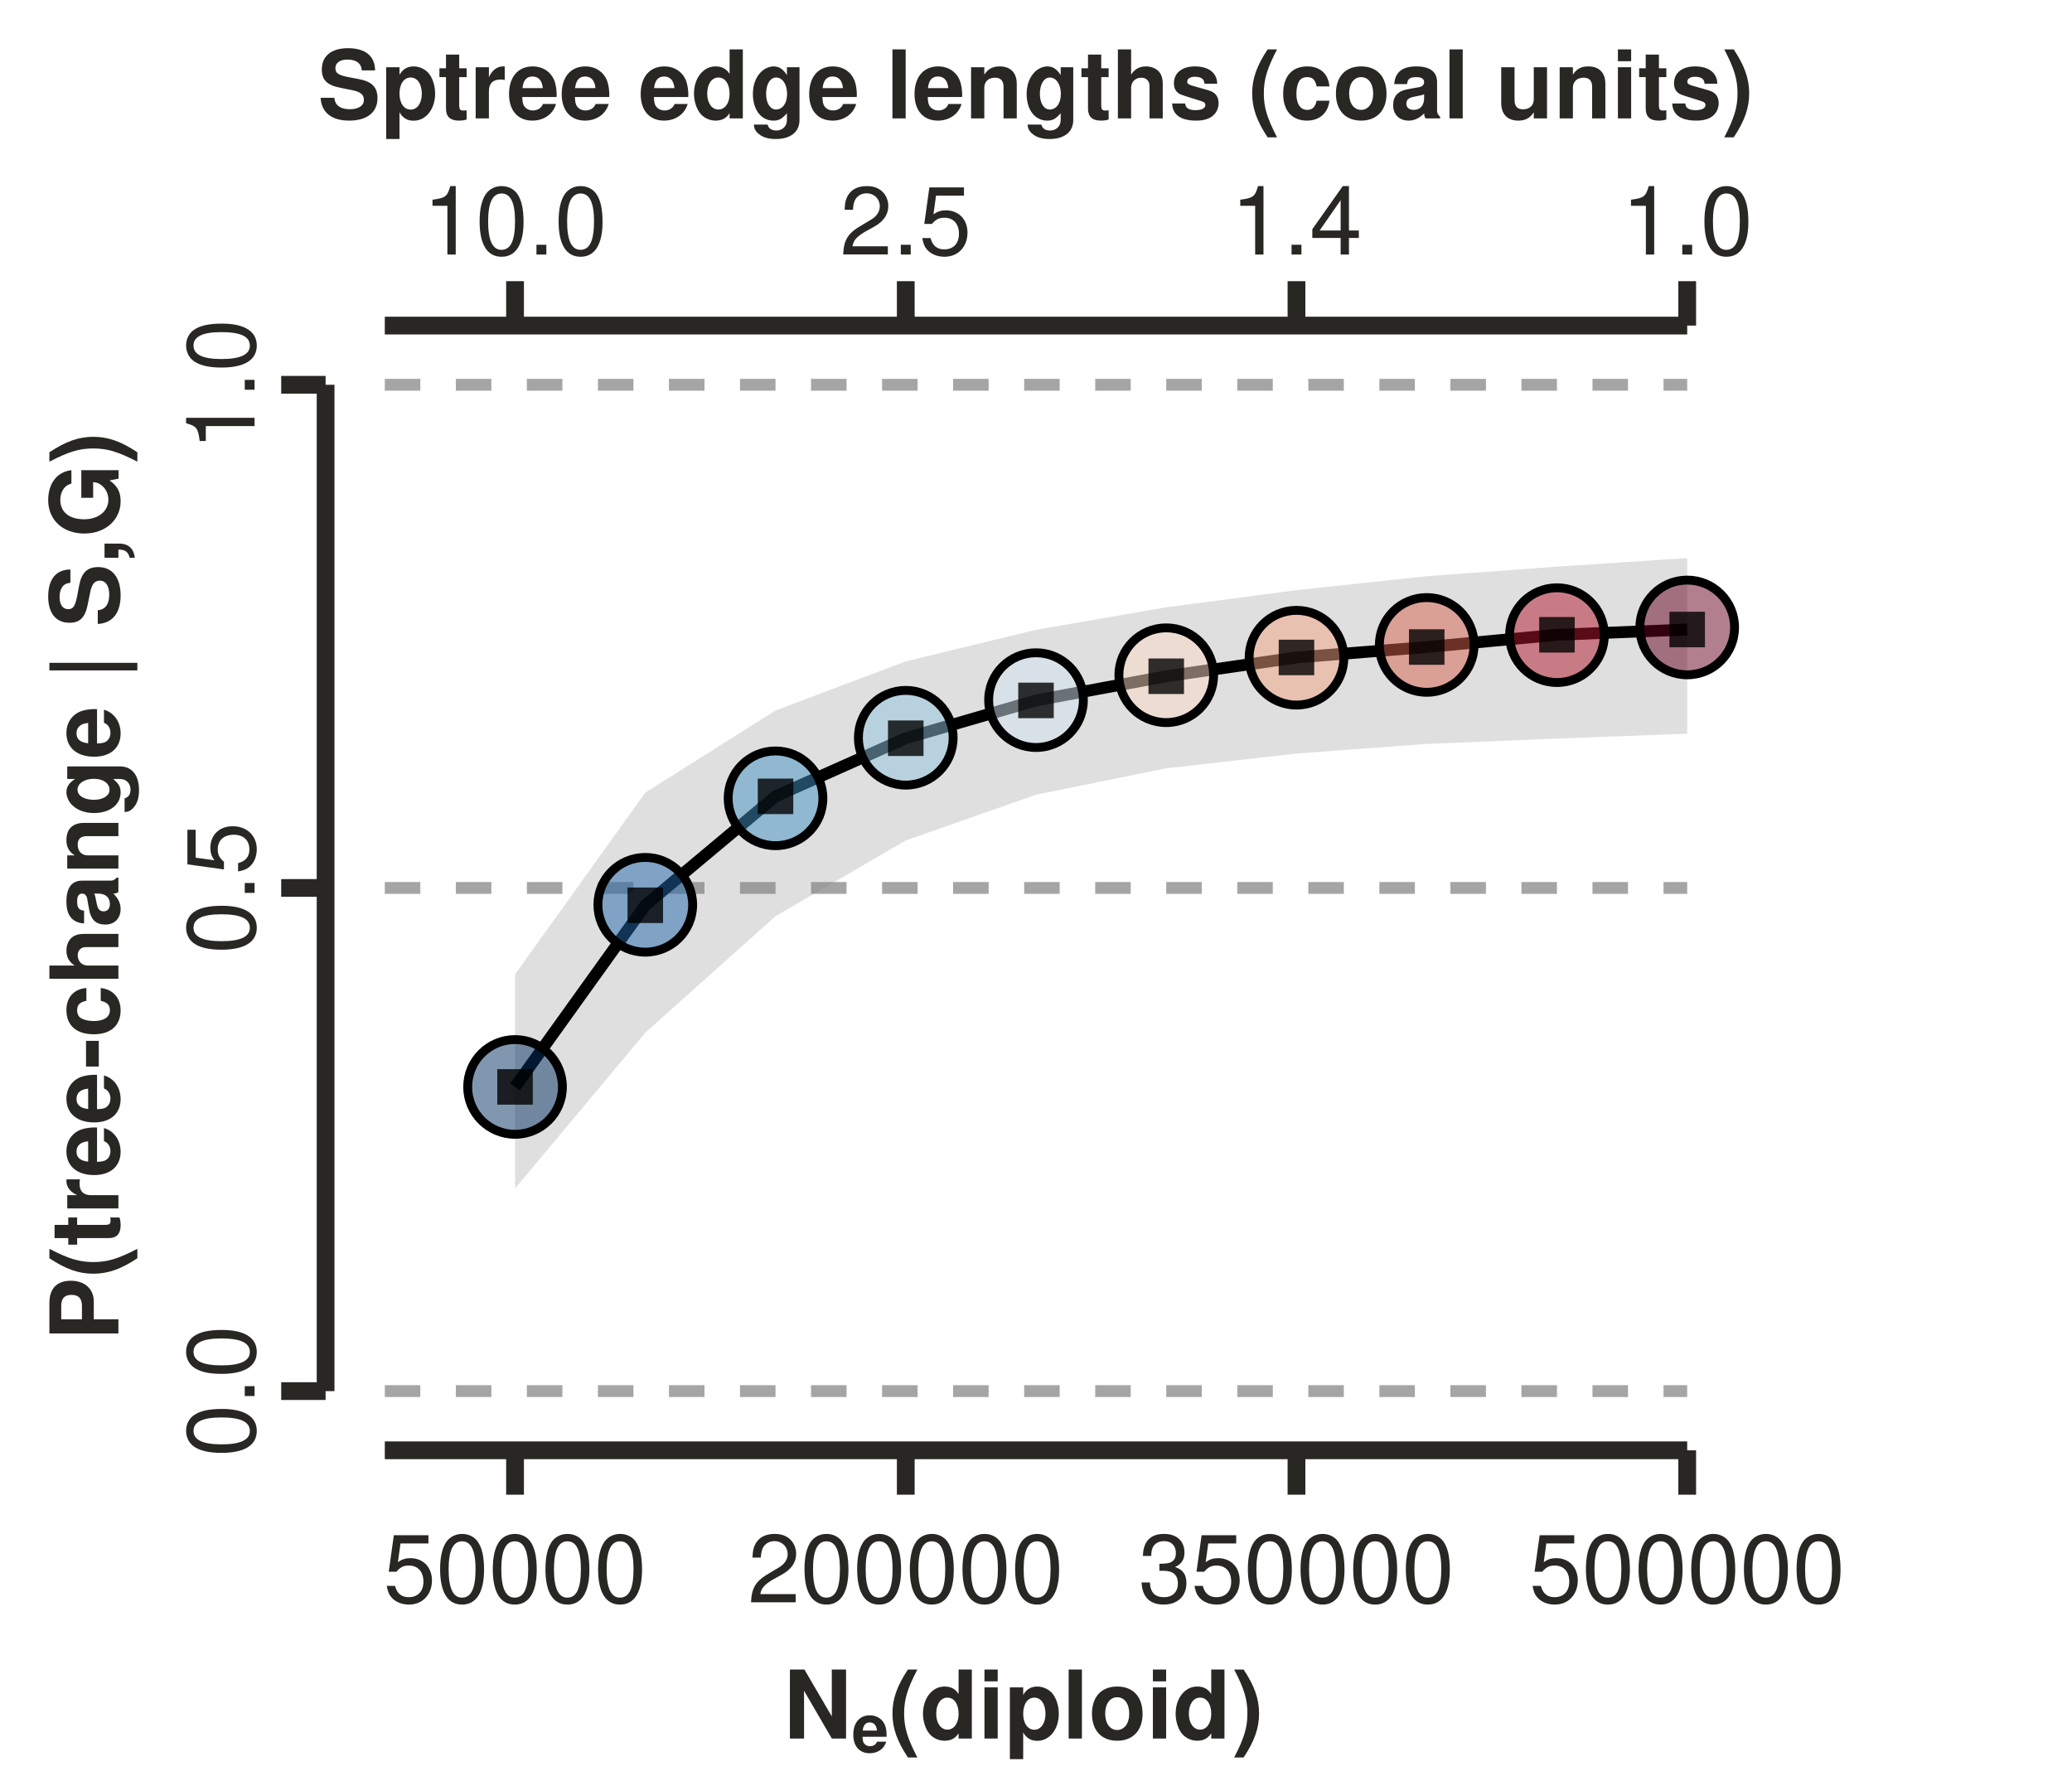
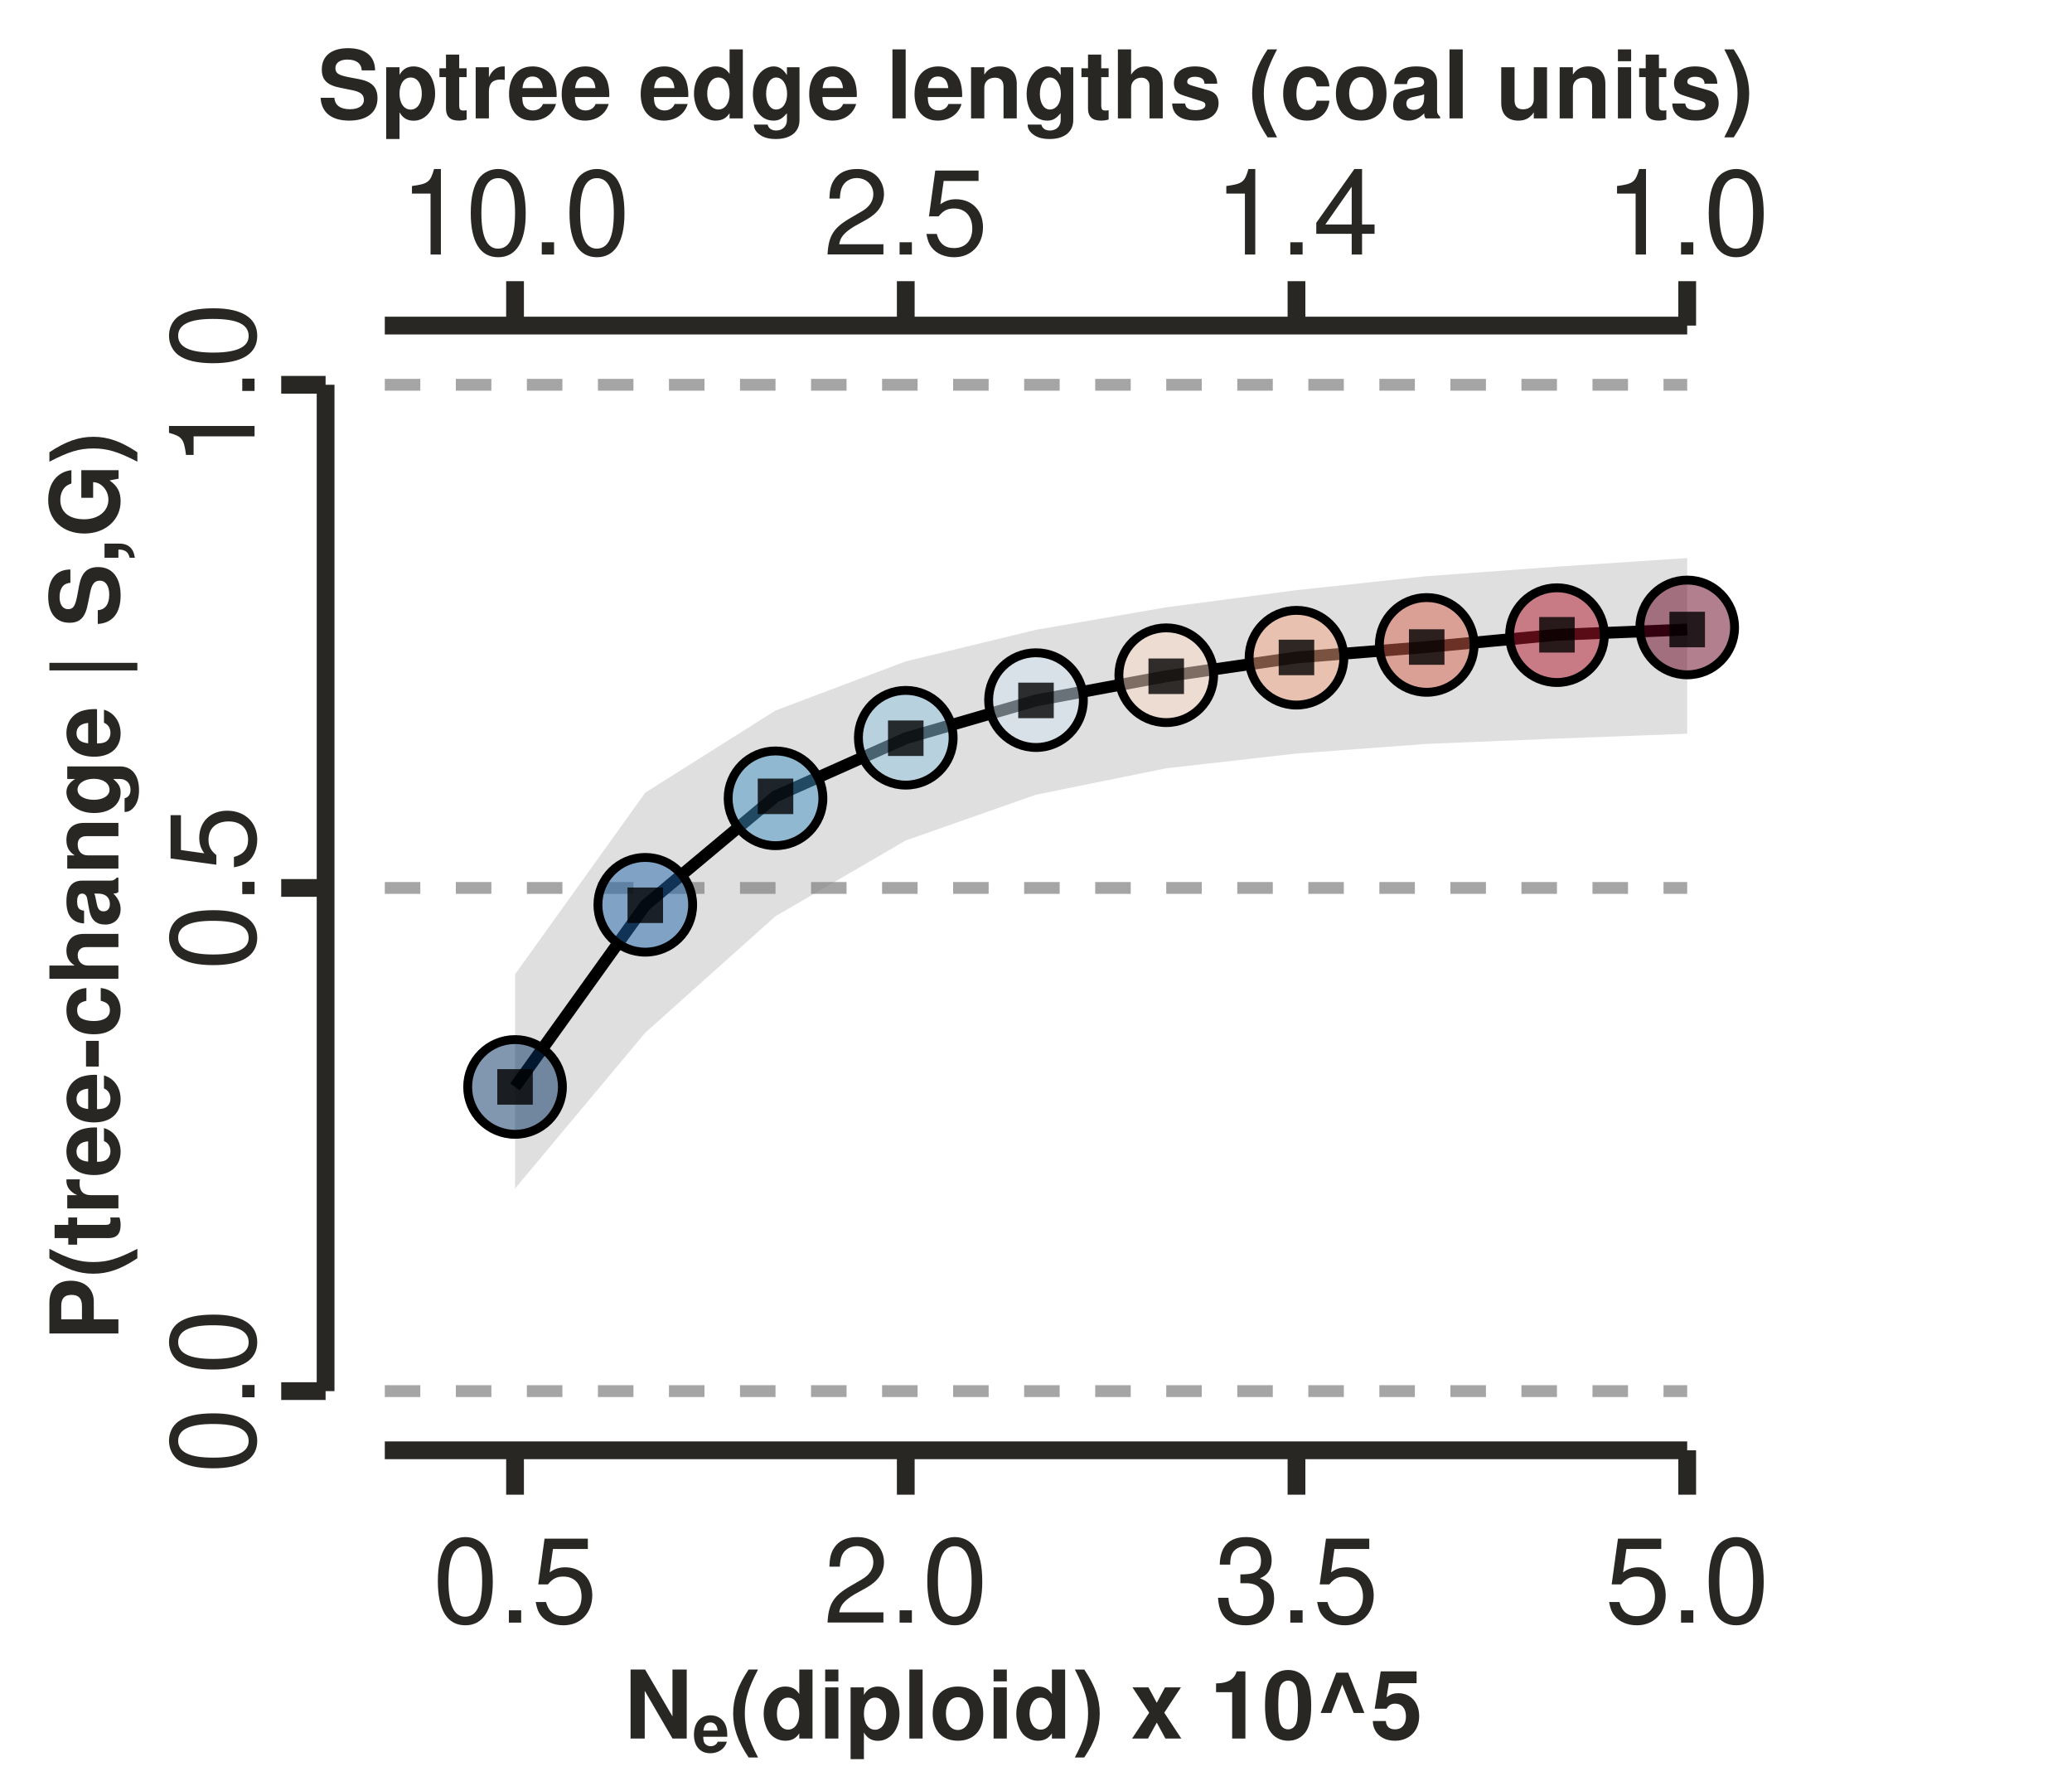
- <svg xmlns="http://www.w3.org/2000/svg" class="toyplot-canvas-Canvas" width="350.0px" height="300.0px" viewBox="0 0 350.0 300.0" preserveAspectRatio="xMidYMid meet" style="background-color:transparent;border-color:#292724;border-style:none;border-width:1.0;fill:rgb(16.1%,15.3%,14.1%);fill-opacity:1.0;font-family:Helvetica;font-size:12px;opacity:1.0;stroke:rgb(16.1%,15.3%,14.1%);stroke-opacity:1.0;stroke-width:1.0" id="tc769d64707ac47978ff2fb16ac6d9856">
-   <g class="toyplot-coordinates-Cartesian" id="tc5340fbe6e4a4994b414a127481d28da">
-     <clipPath id="tea4a38b51d6443f8a99e31c27e3b8524">
+ <svg xmlns="http://www.w3.org/2000/svg" class="toyplot-canvas-Canvas" width="350.0px" height="300.0px" viewBox="0 0 350.0 300.0" preserveAspectRatio="xMidYMid meet" style="background-color:transparent;border-color:#292724;border-style:none;border-width:1.0;fill:rgb(16.1%,15.3%,14.1%);fill-opacity:1.0;font-family:Helvetica;font-size:12px;opacity:1.0;stroke:rgb(16.1%,15.3%,14.1%);stroke-opacity:1.0;stroke-width:1.0" id="t1fa9af0e4e024c85ae7067b939864e94">
+   <g class="toyplot-coordinates-Cartesian" id="t7ff560f801bf4b3e924a522258d34616">
+     <clipPath id="t3760a4d9ed584bcbb9449ae0a86f2a7c">
      <rect x="55.0" y="55.0" width="240.0" height="190.0" />
    </clipPath>
-     <g clip-path="url(#tea4a38b51d6443f8a99e31c27e3b8524)">
-       <g class="toyplot-mark-AxisLines" style="stroke:rgb(50.2%,50.2%,50.2%);stroke-dasharray:6,6;stroke-opacity:0.7;stroke-width:2" id="t5f86d1afceef4b328a5191c1ef8f3cba">
+     <g clip-path="url(#t3760a4d9ed584bcbb9449ae0a86f2a7c)">
+       <g class="toyplot-mark-AxisLines" style="stroke:rgb(50.2%,50.2%,50.2%);stroke-dasharray:6,6;stroke-opacity:0.7;stroke-width:2" id="td2eb6538478343ba88fdbd4ed6bea453">
        <g class="toyplot-Series">
          <line class="toyplot-Datum" y1="235.0" y2="235.0" x1="65.0" x2="285.0" style="opacity:1.0;stroke:rgb(50.2%,50.2%,50.2%);stroke-dasharray:6,6;stroke-opacity:0.7;stroke-width:2" />
          <line class="toyplot-Datum" y1="150.0" y2="150.0" x1="65.0" x2="285.0" style="opacity:1.0;stroke:rgb(50.2%,50.2%,50.2%);stroke-dasharray:6,6;stroke-opacity:0.7;stroke-width:2" />
          <line class="toyplot-Datum" y1="65.0" y2="65.0" x1="65.0" x2="285.0" style="opacity:1.0;stroke:rgb(50.2%,50.2%,50.2%);stroke-dasharray:6,6;stroke-opacity:0.7;stroke-width:2" />
        </g>
      </g>
-       <g class="toyplot-mark-FillBoundaries" style="stroke:none" id="ta0f0515ecd2d4219900ca2e2de6c0e01">
+       <g class="toyplot-mark-FillBoundaries" style="stroke:none" id="t0a32820734994cf39cb1a35b102411cb">
        <polygon points="87.0,200.776 109.0,174.455 131.0,154.772 153.0,141.979 175.0,134.251 197.0,129.789 219.0,127.297 241.0,125.666 263.0,124.77 285.0,123.946 285.0,94.271 263.0,95.724 241.0,97.334 219.0,99.692 197.0,102.59 175.0,106.392 153.0,111.726 131.0,120.027 109.0,133.899 87.0,164.594" style="fill:rgb(50.2%,50.2%,50.2%);fill-opacity:1.0;opacity:0.25;stroke:none" />
      </g>
-       <g class="toyplot-mark-Plot" style="fill:none" id="t1a37f5bc33ae468a861444d1648a156a">
+       <g class="toyplot-mark-Plot" style="fill:none" id="t5e17f03a398648ee9ad7eeea306d67c6">
        <g class="toyplot-Series">
          <path d="M 87.0 183.611 L 109.0 152.927 L 131.0 134.527 L 153.0 124.709 L 175.0 118.322 L 197.0 114.24 L 219.0 111.063 L 241.0 109.304 L 263.0 107.235 L 285.0 106.346" style="stroke:rgb(0%,0%,0%);stroke-opacity:1.0;stroke-width:2.0" />
        </g>
      </g>
-       <g class="toyplot-mark-Point" id="t352bb260388a424fb0994c7c935d3183">
+       <g class="toyplot-mark-Point" id="t01349cd7b68a4413b8e4457a7e179184">
        <g class="toyplot-Series">
          <g style="fill:rgb(2%,18.8%,38%);fill-opacity:0.5;opacity:1.0;stroke:rgb(0%,0%,0%);stroke-opacity:1.0;stroke-width:1.5" class="toyplot-Datum" transform="translate(87.0, 183.6166)">
            <circle r="8.0" />
          </g>
          <g style="fill:rgb(12.9%,40%,67.5%);fill-opacity:0.5;opacity:1.0;stroke:rgb(0%,0%,0%);stroke-opacity:1.0;stroke-width:1.5" class="toyplot-Datum" transform="translate(109.0, 152.8459)">
            <circle r="8.0" />
          </g>
          <g style="fill:rgb(26.3%,57.6%,76.5%);fill-opacity:0.5;opacity:1.0;stroke:rgb(0%,0%,0%);stroke-opacity:1.0;stroke-width:1.5" class="toyplot-Datum" transform="translate(131.0, 134.8585)">
            <circle r="8.0" />
          </g>
          <g style="fill:rgb(57.3%,77.3%,87.1%);fill-opacity:0.5;opacity:1.0;stroke:rgb(0%,0%,0%);stroke-opacity:1.0;stroke-width:1.5" class="toyplot-Datum" transform="translate(153.0, 124.6277)">
            <circle r="8.0" />
          </g>
          <g style="fill:rgb(82%,89.8%,94.1%);fill-opacity:0.5;opacity:1.0;stroke:rgb(0%,0%,0%);stroke-opacity:1.0;stroke-width:1.5" class="toyplot-Datum" transform="translate(175.0, 118.2724)">
            <circle r="8.0" />
          </g>
          <g style="fill:rgb(99.2%,85.9%,78%);fill-opacity:0.5;opacity:1.0;stroke:rgb(0%,0%,0%);stroke-opacity:1.0;stroke-width:1.5" class="toyplot-Datum" transform="translate(197.0, 114.065)">
            <circle r="8.0" />
          </g>
          <g style="fill:rgb(95.7%,64.7%,51%);fill-opacity:0.5;opacity:1.0;stroke:rgb(0%,0%,0%);stroke-opacity:1.0;stroke-width:1.5" class="toyplot-Datum" transform="translate(219.0, 111.1056)">
            <circle r="8.0" />
          </g>
          <g style="fill:rgb(83.9%,37.6%,30.2%);fill-opacity:0.5;opacity:1.0;stroke:rgb(0%,0%,0%);stroke-opacity:1.0;stroke-width:1.5" class="toyplot-Datum" transform="translate(241.0, 108.9481)">
            <circle r="8.0" />
          </g>
          <g style="fill:rgb(69.8%,9.4%,16.9%);fill-opacity:0.5;opacity:1.0;stroke:rgb(0%,0%,0%);stroke-opacity:1.0;stroke-width:1.5" class="toyplot-Datum" transform="translate(263.0, 107.2968)">
            <circle r="8.0" />
          </g>
          <g style="fill:rgb(40.4%,0%,12.2%);fill-opacity:0.5;opacity:1.0;stroke:rgb(0%,0%,0%);stroke-opacity:1.0;stroke-width:1.5" class="toyplot-Datum" transform="translate(285.0, 105.995)">
            <circle r="8.0" />
          </g>
        </g>
      </g>
-       <g class="toyplot-mark-Point" id="t60ee28c996af4041b21136e1b580ff0e">
+       <g class="toyplot-mark-Point" id="t90957cb7cc6f4750964349f4694f3781">
        <g class="toyplot-Series">
          <g style="fill:rgb(0%,0%,0%);fill-opacity:1.0;opacity:0.8;stroke:none" class="toyplot-Datum" transform="translate(87.0, 183.6107)">
            <rect x="-3.0" y="-3.0" width="6.0" height="6.0" />
          </g>
          <g style="fill:rgb(0%,0%,0%);fill-opacity:1.0;opacity:0.8;stroke:none" class="toyplot-Datum" transform="translate(109.0, 152.9274)">
            <rect x="-3.0" y="-3.0" width="6.0" height="6.0" />
          </g>
          <g style="fill:rgb(0%,0%,0%);fill-opacity:1.0;opacity:0.8;stroke:none" class="toyplot-Datum" transform="translate(131.0, 134.5266)">
            <rect x="-3.0" y="-3.0" width="6.0" height="6.0" />
          </g>
          <g style="fill:rgb(0%,0%,0%);fill-opacity:1.0;opacity:0.8;stroke:none" class="toyplot-Datum" transform="translate(153.0, 124.7091)">
            <rect x="-3.0" y="-3.0" width="6.0" height="6.0" />
          </g>
          <g style="fill:rgb(0%,0%,0%);fill-opacity:1.0;opacity:0.8;stroke:none" class="toyplot-Datum" transform="translate(175.0, 118.3222)">
            <rect x="-3.0" y="-3.0" width="6.0" height="6.0" />
          </g>
          <g style="fill:rgb(0%,0%,0%);fill-opacity:1.0;opacity:0.8;stroke:none" class="toyplot-Datum" transform="translate(197.0, 114.2405)">
            <rect x="-3.0" y="-3.0" width="6.0" height="6.0" />
          </g>
          <g style="fill:rgb(0%,0%,0%);fill-opacity:1.0;opacity:0.8;stroke:none" class="toyplot-Datum" transform="translate(219.0, 111.0632)">
            <rect x="-3.0" y="-3.0" width="6.0" height="6.0" />
          </g>
          <g style="fill:rgb(0%,0%,0%);fill-opacity:1.0;opacity:0.8;stroke:none" class="toyplot-Datum" transform="translate(241.0, 109.3037)">
            <rect x="-3.0" y="-3.0" width="6.0" height="6.0" />
          </g>
          <g style="fill:rgb(0%,0%,0%);fill-opacity:1.0;opacity:0.8;stroke:none" class="toyplot-Datum" transform="translate(263.0, 107.2348)">
            <rect x="-3.0" y="-3.0" width="6.0" height="6.0" />
          </g>
          <g style="fill:rgb(0%,0%,0%);fill-opacity:1.0;opacity:0.8;stroke:none" class="toyplot-Datum" transform="translate(285.0, 106.3457)">
            <rect x="-3.0" y="-3.0" width="6.0" height="6.0" />
          </g>
        </g>
      </g>
    </g>
-     <g class="toyplot-coordinates-Axis" id="td5732e896a5a45319297e05a49d24968" transform="translate(65.0,235.0)translate(0,10.0)">
+     <g class="toyplot-coordinates-Axis" id="t1ea3de8659a742af84394d341f924652" transform="translate(65.0,235.0)translate(0,10.0)">
      <line x1="0" y1="0" x2="220.0" y2="0" style="stroke-width:3" />
      <g>
        <line x1="22.0" y1="7.5" x2="22.0" y2="0" style="stroke-width:3" />
        <line x1="88.0" y1="7.5" x2="88.0" y2="0" style="stroke-width:3" />
        <line x1="154.0" y1="7.5" x2="154.0" y2="0" style="stroke-width:3" />
        <line x1="220.0" y1="7.5" x2="220.0" y2="0" style="stroke-width:3" />
      </g>
      <g>
        <g transform="translate(22.0,12.0)">
-           <text x="-22.24" y="13.688" style="fill:rgb(16.1%,15.3%,14.1%);fill-opacity:1.0;font-family:helvetica;font-size:16.0px;font-weight:normal;stroke:none;vertical-align:baseline;white-space:pre">50000</text>
+           <text x="-13.9" y="17.11" style="fill:rgb(16.1%,15.3%,14.1%);fill-opacity:1.0;font-family:helvetica;font-size:20.0px;font-weight:normal;stroke:none;vertical-align:baseline;white-space:pre">0.5</text>
        </g>
        <g transform="translate(88.0,12.0)">
-           <text x="-26.688" y="13.688" style="fill:rgb(16.1%,15.3%,14.1%);fill-opacity:1.0;font-family:helvetica;font-size:16.0px;font-weight:normal;stroke:none;vertical-align:baseline;white-space:pre">200000</text>
+           <text x="-13.9" y="17.11" style="fill:rgb(16.1%,15.3%,14.1%);fill-opacity:1.0;font-family:helvetica;font-size:20.0px;font-weight:normal;stroke:none;vertical-align:baseline;white-space:pre">2.0</text>
        </g>
        <g transform="translate(154.0,12.0)">
-           <text x="-26.688" y="13.688" style="fill:rgb(16.1%,15.3%,14.1%);fill-opacity:1.0;font-family:helvetica;font-size:16.0px;font-weight:normal;stroke:none;vertical-align:baseline;white-space:pre">350000</text>
+           <text x="-13.9" y="17.11" style="fill:rgb(16.1%,15.3%,14.1%);fill-opacity:1.0;font-family:helvetica;font-size:20.0px;font-weight:normal;stroke:none;vertical-align:baseline;white-space:pre">3.5</text>
        </g>
        <g transform="translate(220.0,12.0)">
-           <text x="-26.688" y="13.688" style="fill:rgb(16.1%,15.3%,14.1%);fill-opacity:1.0;font-family:helvetica;font-size:16.0px;font-weight:normal;stroke:none;vertical-align:baseline;white-space:pre">500000</text>
+           <text x="-13.9" y="17.11" style="fill:rgb(16.1%,15.3%,14.1%);fill-opacity:1.0;font-family:helvetica;font-size:20.0px;font-weight:normal;stroke:none;vertical-align:baseline;white-space:pre">5.0</text>
        </g>
      </g>
      <g transform="translate(110.0,35.0)">
-         <text x="-42.666" y="13.688" style="fill:rgb(16.1%,15.3%,14.1%);fill-opacity:1.0;font-family:helvetica;font-size:16.0px;font-weight:bold;stroke:none;vertical-align:baseline;white-space:pre">N</text>
-         <text x="-31.114" y="15.928" style="fill:rgb(16.1%,15.3%,14.1%);fill-opacity:1.0;font-family:helvetica;font-size:11.2px;font-weight:bold;stroke:none;vertical-align:baseline;white-space:pre">e</text>
-         <text x="-24.886" y="13.688" style="fill:rgb(16.1%,15.3%,14.1%);fill-opacity:1.0;font-family:helvetica;font-size:16.0px;font-weight:bold;stroke:none;vertical-align:baseline;white-space:pre"> (diploid)</text>
+         <text x="-69.578" y="13.688" style="fill:rgb(16.1%,15.3%,14.1%);fill-opacity:1.0;font-family:helvetica;font-size:16.0px;font-weight:bold;stroke:none;vertical-align:baseline;white-space:pre">N</text>
+         <text x="-58.026" y="15.928" style="fill:rgb(16.1%,15.3%,14.1%);fill-opacity:1.0;font-family:helvetica;font-size:11.2px;font-weight:bold;stroke:none;vertical-align:baseline;white-space:pre">e</text>
+         <text x="-51.798" y="13.688" style="fill:rgb(16.1%,15.3%,14.1%);fill-opacity:1.0;font-family:helvetica;font-size:16.0px;font-weight:bold;stroke:none;vertical-align:baseline;white-space:pre"> (diploid) x 10^5</text>
      </g>
      <g class="toyplot-coordinates-Axis-coordinates" style="visibility:hidden" transform="">
        <line x1="0" x2="0" y1="-6.0" y2="9.0" style="stroke:rgb(43.9%,50.2%,56.5%);stroke-opacity:1.0;stroke-width:1.0" />
        <text x="0" y="-12.0" style="alignment-baseline:alphabetic;fill:rgb(43.9%,50.2%,56.5%);fill-opacity:1.0;font-size:10px;font-weight:normal;stroke:none;text-anchor:middle" />
      </g>
    </g>
-     <g class="toyplot-coordinates-Axis" id="t9f1a1b9a5898489ab68d4e3a6700536f" transform="translate(65.0,235.0)rotate(-90.0)translate(0,-10.0)">
+     <g class="toyplot-coordinates-Axis" id="t39694a422c394aaaa082529a8e7c8f4b" transform="translate(65.0,235.0)rotate(-90.0)translate(0,-10.0)">
      <line x1="0" y1="0" x2="170.0" y2="0" style="stroke-width:3" />
      <g>
        <line x1="0.0" y1="-7.5" x2="0.0" y2="0" style="stroke-width:3" />
        <line x1="85" y1="-7.5" x2="85" y2="0" style="stroke-width:3" />
        <line x1="170" y1="-7.5" x2="170" y2="0" style="stroke-width:3" />
      </g>
      <g>
        <g transform="translate(0.0,-12.0)">
-           <text x="-11.12" y="0.0" style="fill:rgb(16.1%,15.3%,14.1%);fill-opacity:1.0;font-family:helvetica;font-size:16.0px;font-weight:normal;stroke:none;vertical-align:baseline;white-space:pre">0.0</text>
+           <text x="-13.9" y="-8.881784197001252e-16" style="fill:rgb(16.1%,15.3%,14.1%);fill-opacity:1.0;font-family:helvetica;font-size:20.0px;font-weight:normal;stroke:none;vertical-align:baseline;white-space:pre">0.0</text>
        </g>
        <g transform="translate(85,-12.0)">
-           <text x="-11.12" y="0.0" style="fill:rgb(16.1%,15.3%,14.1%);fill-opacity:1.0;font-family:helvetica;font-size:16.0px;font-weight:normal;stroke:none;vertical-align:baseline;white-space:pre">0.5</text>
+           <text x="-13.9" y="-8.881784197001252e-16" style="fill:rgb(16.1%,15.3%,14.1%);fill-opacity:1.0;font-family:helvetica;font-size:20.0px;font-weight:normal;stroke:none;vertical-align:baseline;white-space:pre">0.5</text>
        </g>
        <g transform="translate(170,-12.0)">
-           <text x="-11.12" y="0.0" style="fill:rgb(16.1%,15.3%,14.1%);fill-opacity:1.0;font-family:helvetica;font-size:16.0px;font-weight:normal;stroke:none;vertical-align:baseline;white-space:pre">1.0</text>
+           <text x="-13.9" y="-8.881784197001252e-16" style="fill:rgb(16.1%,15.3%,14.1%);fill-opacity:1.0;font-family:helvetica;font-size:20.0px;font-weight:normal;stroke:none;vertical-align:baseline;white-space:pre">1.0</text>
        </g>
      </g>
      <g transform="translate(85.0,-35.0)">
        <text x="-76.48" y="0.0" style="fill:rgb(16.1%,15.3%,14.1%);fill-opacity:1.0;font-family:helvetica;font-size:16.0px;font-weight:bold;stroke:none;vertical-align:baseline;white-space:pre">P(tree-change | S,G)</text>
      </g>
      <g class="toyplot-coordinates-Axis-coordinates" style="visibility:hidden" transform="">
        <line x1="0" x2="0" y1="6.0" y2="-9.0" style="stroke:rgb(43.9%,50.2%,56.5%);stroke-opacity:1.0;stroke-width:1.0" />
        <text x="0" y="12.0" style="alignment-baseline:hanging;fill:rgb(43.9%,50.2%,56.5%);fill-opacity:1.0;font-size:10px;font-weight:normal;stroke:none;text-anchor:middle" />
      </g>
    </g>
  </g>
-   <g class="toyplot-coordinates-Cartesian" id="t9ec1a19cf46b46a2b660dcaf454e6413">
-     <clipPath id="t142a3778b2024e1b88acddb05372c9a9">
+   <g class="toyplot-coordinates-Cartesian" id="t00b385f6452a4be0b1b2994cc1fb8578">
+     <clipPath id="tf6814e1861b144d4a0ead72ec958632f">
      <rect x="55.0" y="55.0" width="240.0" height="190.0" />
    </clipPath>
-     <g clip-path="url(#t142a3778b2024e1b88acddb05372c9a9)" />
-     <g class="toyplot-coordinates-Axis" id="tc6b086a2e8a04701ab9892a31e1b9237" transform="translate(65.0,65.0)translate(0,-10.0)">
+     <g clip-path="url(#tf6814e1861b144d4a0ead72ec958632f)" />
+     <g class="toyplot-coordinates-Axis" id="t3d0b7a3387bc464d9375edc13018dff9" transform="translate(65.0,65.0)translate(0,-10.0)">
      <line x1="0" y1="0" x2="220.0" y2="0" style="stroke-width:3" />
      <g>
        <line x1="22" y1="-7.5" x2="22" y2="0" style="stroke-width:3" />
        <line x1="88" y1="-7.5" x2="88" y2="0" style="stroke-width:3" />
        <line x1="154" y1="-7.5" x2="154" y2="0" style="stroke-width:3" />
        <line x1="220.0" y1="-7.5" x2="220.0" y2="0" style="stroke-width:3" />
      </g>
      <g>
        <g transform="translate(22.0002,-12.0)">
-           <text x="-15.568" y="0.0" style="fill:rgb(16.1%,15.3%,14.1%);fill-opacity:1.0;font-family:helvetica;font-size:16.0px;font-weight:normal;stroke:none;vertical-align:baseline;white-space:pre">10.0</text>
+           <text x="-19.46" y="-8.881784197001252e-16" style="fill:rgb(16.1%,15.3%,14.1%);fill-opacity:1.0;font-family:helvetica;font-size:20.0px;font-weight:normal;stroke:none;vertical-align:baseline;white-space:pre">10.0</text>
        </g>
        <g transform="translate(88.00013,-12.0)">
-           <text x="-11.12" y="0.0" style="fill:rgb(16.1%,15.3%,14.1%);fill-opacity:1.0;font-family:helvetica;font-size:16.0px;font-weight:normal;stroke:none;vertical-align:baseline;white-space:pre">2.5</text>
+           <text x="-13.9" y="-8.881784197001252e-16" style="fill:rgb(16.1%,15.3%,14.1%);fill-opacity:1.0;font-family:helvetica;font-size:20.0px;font-weight:normal;stroke:none;vertical-align:baseline;white-space:pre">2.5</text>
        </g>
        <g transform="translate(154.0001,-12.0)">
-           <text x="-11.12" y="0.0" style="fill:rgb(16.1%,15.3%,14.1%);fill-opacity:1.0;font-family:helvetica;font-size:16.0px;font-weight:normal;stroke:none;vertical-align:baseline;white-space:pre">1.4</text>
+           <text x="-13.9" y="-8.881784197001252e-16" style="fill:rgb(16.1%,15.3%,14.1%);fill-opacity:1.0;font-family:helvetica;font-size:20.0px;font-weight:normal;stroke:none;vertical-align:baseline;white-space:pre">1.4</text>
        </g>
        <g transform="translate(220.0,-12.0)">
-           <text x="-11.12" y="0.0" style="fill:rgb(16.1%,15.3%,14.1%);fill-opacity:1.0;font-family:helvetica;font-size:16.0px;font-weight:normal;stroke:none;vertical-align:baseline;white-space:pre">1.0</text>
+           <text x="-13.9" y="-8.881784197001252e-16" style="fill:rgb(16.1%,15.3%,14.1%);fill-opacity:1.0;font-family:helvetica;font-size:20.0px;font-weight:normal;stroke:none;vertical-align:baseline;white-space:pre">1.0</text>
        </g>
      </g>
      <g transform="translate(110.0,-35.0)">
        <text x="-121.36" y="0.0" style="fill:rgb(16.1%,15.3%,14.1%);fill-opacity:1.0;font-family:helvetica;font-size:16.0px;font-weight:bold;stroke:none;vertical-align:baseline;white-space:pre">Sptree edge lengths (coal units)</text>
      </g>
      <g class="toyplot-coordinates-Axis-coordinates" style="visibility:hidden" transform="">
        <line x1="0" x2="0" y1="6.0" y2="-9.0" style="stroke:rgb(43.9%,50.2%,56.5%);stroke-opacity:1.0;stroke-width:1.0" />
        <text x="0" y="12.0" style="alignment-baseline:hanging;fill:rgb(43.9%,50.2%,56.5%);fill-opacity:1.0;font-size:10px;font-weight:normal;stroke:none;text-anchor:middle" />
      </g>
    </g>
  </g>
</svg>
